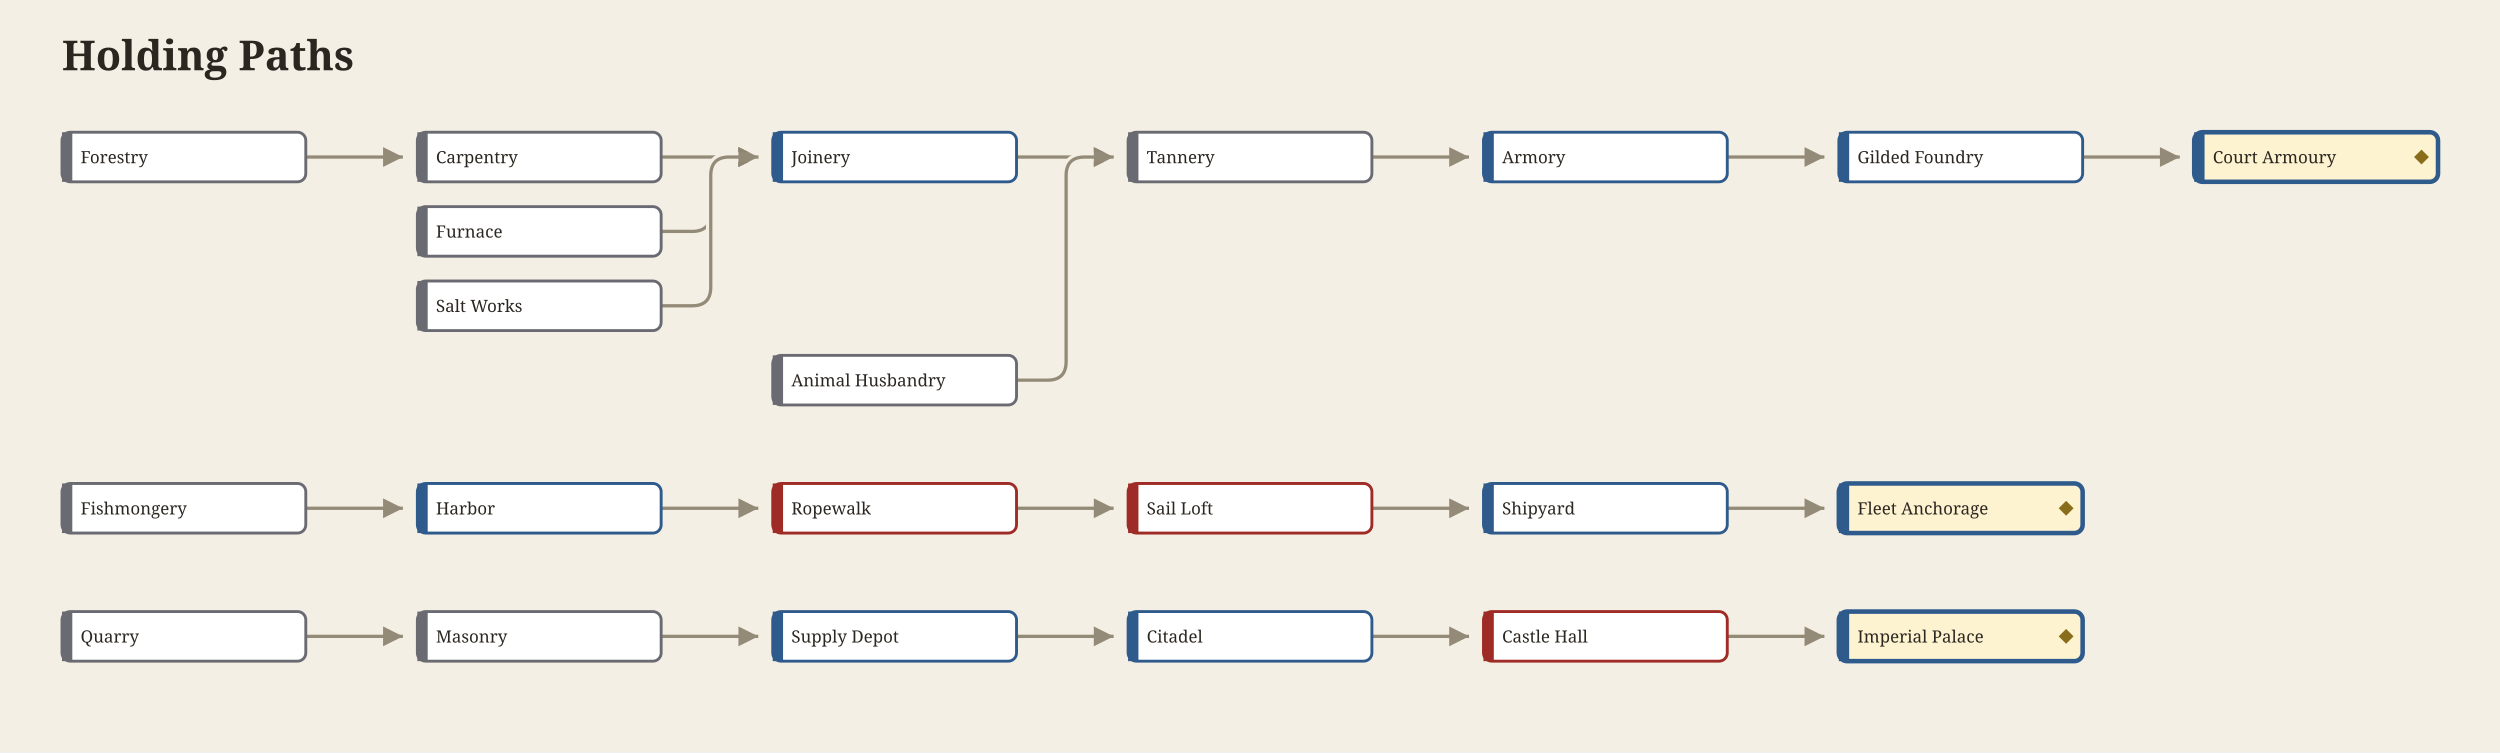
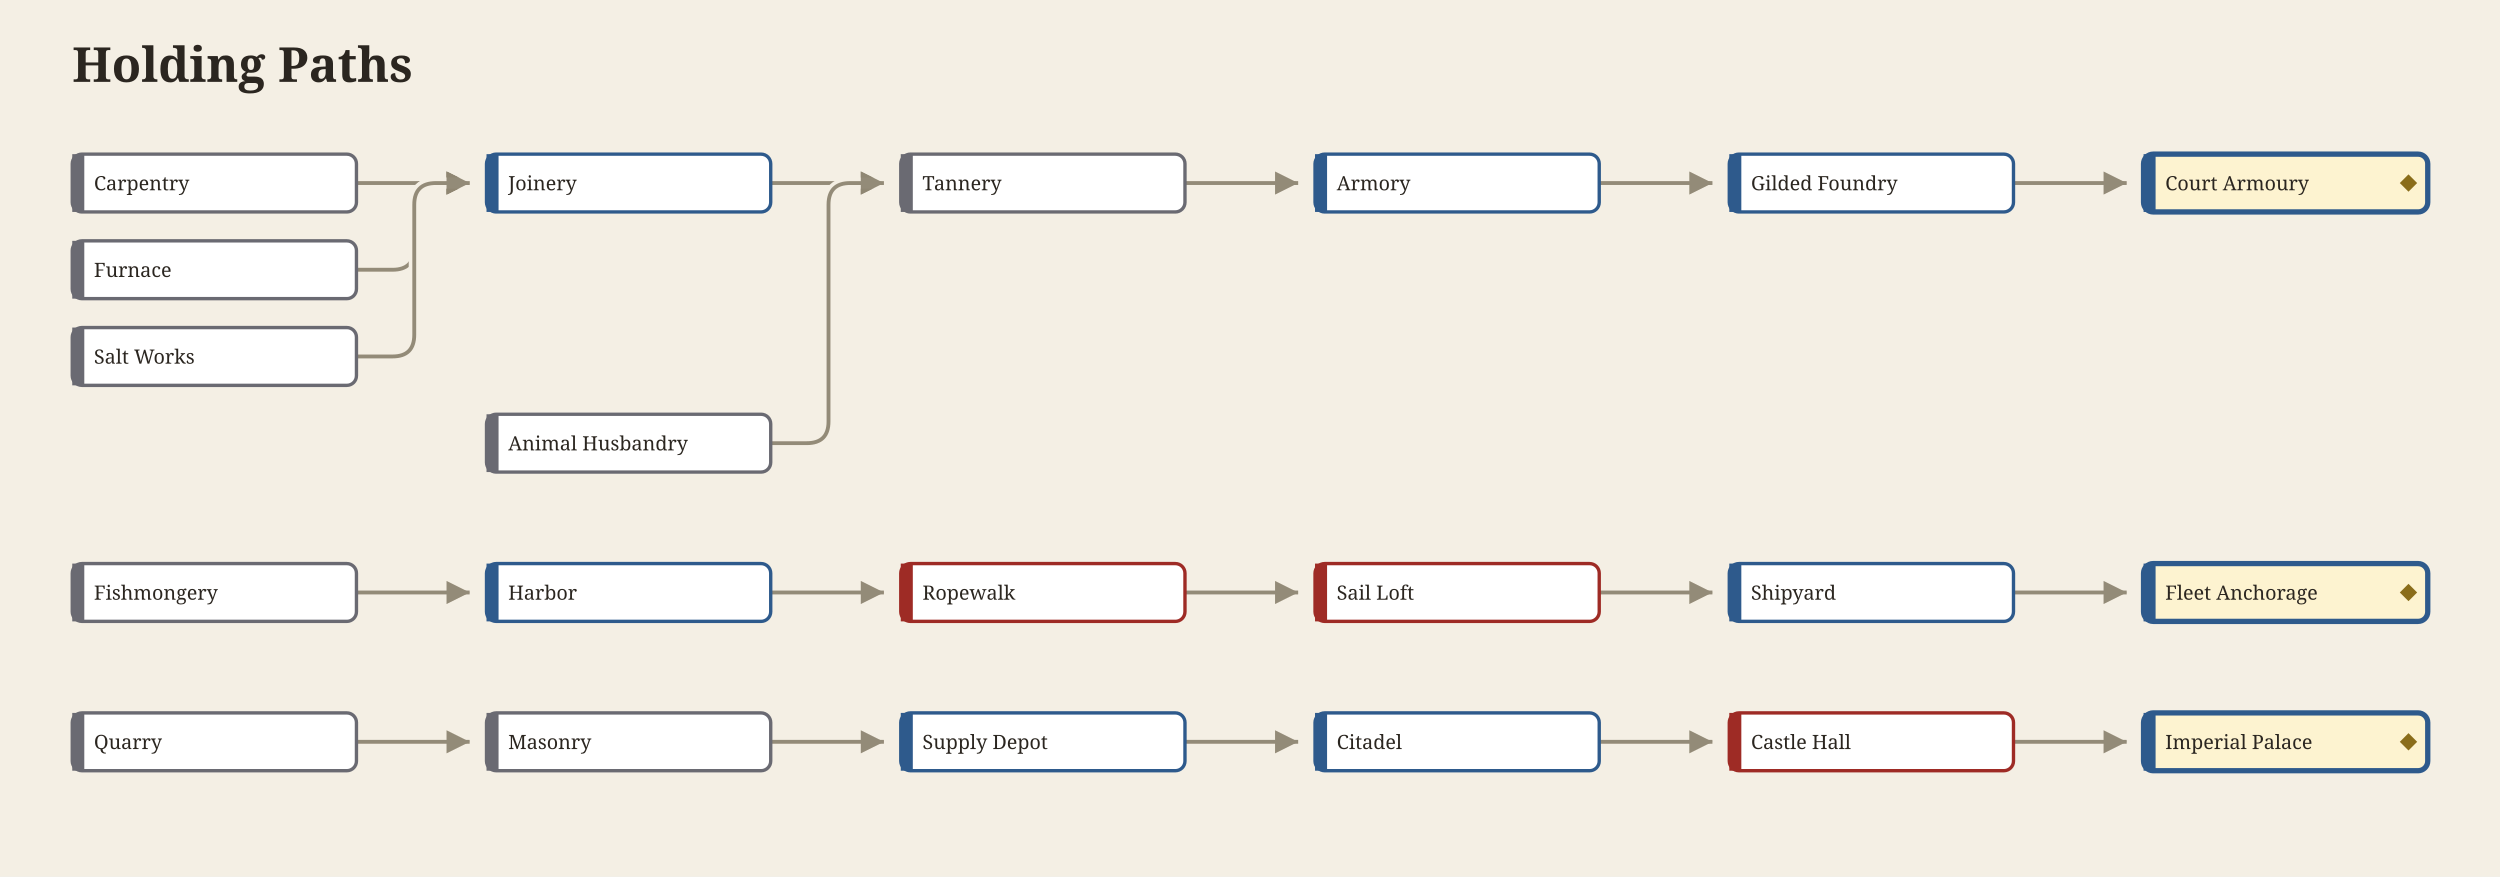
- <svg xmlns="http://www.w3.org/2000/svg" width="1210" height="364" viewBox="0 0 1210 364" font-family="Georgia, serif">
-   <rect width="1210" height="364" fill="#f4efe4" />
+ <svg xmlns="http://www.w3.org/2000/svg" width="1038" height="364" viewBox="0 0 1038 364" font-family="Georgia, serif">
+   <rect width="1038" height="364" fill="#f4efe4" />
  <defs>
    <marker id="arw-2E5A8C" markerWidth="7" markerHeight="7" refX="6" refY="3" orient="auto">
      <path d="M0,0 L6,3 L0,6 Z" fill="#2E5A8C" />
    </marker>
    <marker id="arw-9E2B25" markerWidth="7" markerHeight="7" refX="6" refY="3" orient="auto">
      <path d="M0,0 L6,3 L0,6 Z" fill="#9E2B25" />
    </marker>
    <marker id="arw-1c9c8c" markerWidth="7" markerHeight="7" refX="6" refY="3" orient="auto">
      <path d="M0,0 L6,3 L0,6 Z" fill="#1c9c8c" />
    </marker>
    <marker id="arw-C6A024" markerWidth="7" markerHeight="7" refX="6" refY="3" orient="auto">
      <path d="M0,0 L6,3 L0,6 Z" fill="#C6A024" />
    </marker>
    <marker id="arw-6A3D8F" markerWidth="7" markerHeight="7" refX="6" refY="3" orient="auto">
      <path d="M0,0 L6,3 L0,6 Z" fill="#6A3D8F" />
    </marker>
    <marker id="arw-CC6A1A" markerWidth="7" markerHeight="7" refX="6" refY="3" orient="auto">
      <path d="M0,0 L6,3 L0,6 Z" fill="#CC6A1A" />
    </marker>
    <marker id="arw-3a7d3a" markerWidth="7" markerHeight="7" refX="6" refY="3" orient="auto">
      <path d="M0,0 L6,3 L0,6 Z" fill="#3a7d3a" />
    </marker>
    <marker id="arw-b5347a" markerWidth="7" markerHeight="7" refX="6" refY="3" orient="auto">
      <path d="M0,0 L6,3 L0,6 Z" fill="#b5347a" />
    </marker>
    <marker id="arw-2b6f9e" markerWidth="7" markerHeight="7" refX="6" refY="3" orient="auto">
      <path d="M0,0 L6,3 L0,6 Z" fill="#2b6f9e" />
    </marker>
    <marker id="arw-8a6d1a" markerWidth="7" markerHeight="7" refX="6" refY="3" orient="auto">
      <path d="M0,0 L6,3 L0,6 Z" fill="#8a6d1a" />
    </marker>
    <marker id="arw-5f5647" markerWidth="7" markerHeight="7" refX="6" refY="3" orient="auto">
      <path d="M0,0 L6,3 L0,6 Z" fill="#5f5647" />
    </marker>
    <marker id="arw-7a2ea0" markerWidth="7" markerHeight="7" refX="6" refY="3" orient="auto">
      <path d="M0,0 L6,3 L0,6 Z" fill="#7a2ea0" />
    </marker>
    <marker id="arw-0f8a7e" markerWidth="7" markerHeight="7" refX="6" refY="3" orient="auto">
      <path d="M0,0 L6,3 L0,6 Z" fill="#0f8a7e" />
    </marker>
    <marker id="arw-a83232" markerWidth="7" markerHeight="7" refX="6" refY="3" orient="auto">
      <path d="M0,0 L6,3 L0,6 Z" fill="#a83232" />
    </marker>
    <marker id="arw-8f8672" markerWidth="7" markerHeight="7" refX="6" refY="3" orient="auto">
      <path d="M0,0 L6,3 L0,6 Z" fill="#8f8672" />
    </marker>
  </defs>
  <text x="30" y="34" font-size="20" font-weight="bold" fill="#2b2620">Holding Paths</text>
  <path d="M148,76 L195,76" fill="none" stroke="#f4efe4" stroke-width="4.6" opacity="1" />
  <path d="M148,76 L195,76" fill="none" stroke="#8f8672" stroke-width="1.6" opacity="0.95" marker-end="url(#arw-8f8672)" />
+   <path d="M148,112 L163,112 Q172,112 172,103 L172,85 Q172,76 181,76 L195,76" fill="none" stroke="#f4efe4" stroke-width="4.6" opacity="1" />
+   <path d="M148,112 L163,112 Q172,112 172,103 L172,85 Q172,76 181,76 L195,76" fill="none" stroke="#8f8672" stroke-width="1.6" opacity="0.95" marker-end="url(#arw-8f8672)" />
+   <path d="M148,148 L163,148 Q172,148 172,139 L172,85 Q172,76 181,76 L195,76" fill="none" stroke="#f4efe4" stroke-width="4.6" opacity="1" />
+   <path d="M148,148 L163,148 Q172,148 172,139 L172,85 Q172,76 181,76 L195,76" fill="none" stroke="#8f8672" stroke-width="1.6" opacity="0.95" marker-end="url(#arw-8f8672)" />
  <path d="M320,76 L367,76" fill="none" stroke="#f4efe4" stroke-width="4.6" opacity="1" />
  <path d="M320,76 L367,76" fill="none" stroke="#8f8672" stroke-width="1.6" opacity="0.95" marker-end="url(#arw-8f8672)" />
-   <path d="M320,112 L335,112 Q344,112 344,103 L344,85 Q344,76 353,76 L367,76" fill="none" stroke="#f4efe4" stroke-width="4.6" opacity="1" />
-   <path d="M320,112 L335,112 Q344,112 344,103 L344,85 Q344,76 353,76 L367,76" fill="none" stroke="#8f8672" stroke-width="1.6" opacity="0.95" marker-end="url(#arw-8f8672)" />
-   <path d="M320,148 L335,148 Q344,148 344,139 L344,85 Q344,76 353,76 L367,76" fill="none" stroke="#f4efe4" stroke-width="4.6" opacity="1" />
-   <path d="M320,148 L335,148 Q344,148 344,139 L344,85 Q344,76 353,76 L367,76" fill="none" stroke="#8f8672" stroke-width="1.6" opacity="0.95" marker-end="url(#arw-8f8672)" />
+   <path d="M320,184 L335,184 Q344,184 344,175 L344,85 Q344,76 353,76 L367,76" fill="none" stroke="#f4efe4" stroke-width="4.6" opacity="1" />
+   <path d="M320,184 L335,184 Q344,184 344,175 L344,85 Q344,76 353,76 L367,76" fill="none" stroke="#8f8672" stroke-width="1.6" opacity="0.95" marker-end="url(#arw-8f8672)" />
  <path d="M492,76 L539,76" fill="none" stroke="#f4efe4" stroke-width="4.6" opacity="1" />
  <path d="M492,76 L539,76" fill="none" stroke="#8f8672" stroke-width="1.6" opacity="0.95" marker-end="url(#arw-8f8672)" />
-   <path d="M492,184 L507,184 Q516,184 516,175 L516,85 Q516,76 525,76 L539,76" fill="none" stroke="#f4efe4" stroke-width="4.6" opacity="1" />
-   <path d="M492,184 L507,184 Q516,184 516,175 L516,85 Q516,76 525,76 L539,76" fill="none" stroke="#8f8672" stroke-width="1.6" opacity="0.95" marker-end="url(#arw-8f8672)" />
  <path d="M664,76 L711,76" fill="none" stroke="#f4efe4" stroke-width="4.6" opacity="1" />
  <path d="M664,76 L711,76" fill="none" stroke="#8f8672" stroke-width="1.6" opacity="0.95" marker-end="url(#arw-8f8672)" />
  <path d="M836,76 L883,76" fill="none" stroke="#f4efe4" stroke-width="4.6" opacity="1" />
  <path d="M836,76 L883,76" fill="none" stroke="#8f8672" stroke-width="1.6" opacity="0.95" marker-end="url(#arw-8f8672)" />
-   <path d="M1008,76 L1055,76" fill="none" stroke="#f4efe4" stroke-width="4.6" opacity="1" />
-   <path d="M1008,76 L1055,76" fill="none" stroke="#8f8672" stroke-width="1.6" opacity="0.95" marker-end="url(#arw-8f8672)" />
  <rect x="30" y="64" width="118" height="24" rx="4" fill="#ffffff" stroke="#6a6a72" stroke-width="1.4" />
  <rect x="30" y="64" width="5" height="24" fill="#6a6a72" />
-   <text x="39" y="79" font-size="8.2" fill="#2b2620">Forestry</text>
-   <rect x="202" y="64" width="118" height="24" rx="4" fill="#ffffff" stroke="#6a6a72" stroke-width="1.4" />
-   <rect x="202" y="64" width="5" height="24" fill="#6a6a72" />
-   <text x="211" y="79" font-size="8.2" fill="#2b2620">Carpentry</text>
-   <rect x="202" y="100" width="118" height="24" rx="4" fill="#ffffff" stroke="#6a6a72" stroke-width="1.4" />
-   <rect x="202" y="100" width="5" height="24" fill="#6a6a72" />
-   <text x="211" y="115" font-size="8.2" fill="#2b2620">Furnace</text>
-   <rect x="202" y="136" width="118" height="24" rx="4" fill="#ffffff" stroke="#6a6a72" stroke-width="1.4" />
-   <rect x="202" y="136" width="5" height="24" fill="#6a6a72" />
-   <text x="211" y="151" font-size="8.2" fill="#2b2620">Salt Works</text>
-   <rect x="374" y="64" width="118" height="24" rx="4" fill="#ffffff" stroke="#2E5A8C" stroke-width="1.4" />
-   <rect x="374" y="64" width="5" height="24" fill="#2E5A8C" />
-   <text x="383" y="79" font-size="8.2" fill="#2b2620">Joinery</text>
-   <rect x="374" y="172" width="118" height="24" rx="4" fill="#ffffff" stroke="#6a6a72" stroke-width="1.4" />
-   <rect x="374" y="172" width="5" height="24" fill="#6a6a72" />
-   <text x="383" y="187" font-size="8.2" fill="#2b2620">Animal Husbandry</text>
-   <rect x="546" y="64" width="118" height="24" rx="4" fill="#ffffff" stroke="#6a6a72" stroke-width="1.4" />
-   <rect x="546" y="64" width="5" height="24" fill="#6a6a72" />
-   <text x="555" y="79" font-size="8.2" fill="#2b2620">Tannery</text>
+   <text x="39" y="79" font-size="8.2" fill="#2b2620">Carpentry</text>
+   <rect x="30" y="100" width="118" height="24" rx="4" fill="#ffffff" stroke="#6a6a72" stroke-width="1.4" />
+   <rect x="30" y="100" width="5" height="24" fill="#6a6a72" />
+   <text x="39" y="115" font-size="8.2" fill="#2b2620">Furnace</text>
+   <rect x="30" y="136" width="118" height="24" rx="4" fill="#ffffff" stroke="#6a6a72" stroke-width="1.4" />
+   <rect x="30" y="136" width="5" height="24" fill="#6a6a72" />
+   <text x="39" y="151" font-size="8.2" fill="#2b2620">Salt Works</text>
+   <rect x="202" y="64" width="118" height="24" rx="4" fill="#ffffff" stroke="#2E5A8C" stroke-width="1.4" />
+   <rect x="202" y="64" width="5" height="24" fill="#2E5A8C" />
+   <text x="211" y="79" font-size="8.2" fill="#2b2620">Joinery</text>
+   <rect x="202" y="172" width="118" height="24" rx="4" fill="#ffffff" stroke="#6a6a72" stroke-width="1.4" />
+   <rect x="202" y="172" width="5" height="24" fill="#6a6a72" />
+   <text x="211" y="187" font-size="8.2" fill="#2b2620">Animal Husbandry</text>
+   <rect x="374" y="64" width="118" height="24" rx="4" fill="#ffffff" stroke="#6a6a72" stroke-width="1.4" />
+   <rect x="374" y="64" width="5" height="24" fill="#6a6a72" />
+   <text x="383" y="79" font-size="8.2" fill="#2b2620">Tannery</text>
+   <rect x="546" y="64" width="118" height="24" rx="4" fill="#ffffff" stroke="#2E5A8C" stroke-width="1.4" />
+   <rect x="546" y="64" width="5" height="24" fill="#2E5A8C" />
+   <text x="555" y="79" font-size="8.2" fill="#2b2620">Armory</text>
  <rect x="718" y="64" width="118" height="24" rx="4" fill="#ffffff" stroke="#2E5A8C" stroke-width="1.4" />
  <rect x="718" y="64" width="5" height="24" fill="#2E5A8C" />
-   <text x="727" y="79" font-size="8.2" fill="#2b2620">Armory</text>
-   <rect x="890" y="64" width="118" height="24" rx="4" fill="#ffffff" stroke="#2E5A8C" stroke-width="1.4" />
+   <text x="727" y="79" font-size="8.2" fill="#2b2620">Gilded Foundry</text>
+   <rect x="890" y="64" width="118" height="24" rx="4" fill="#fdf3d0" stroke="#2E5A8C" stroke-width="2.2" />
  <rect x="890" y="64" width="5" height="24" fill="#2E5A8C" />
-   <text x="899" y="79" font-size="8.2" fill="#2b2620">Gilded Foundry</text>
-   <rect x="1062" y="64" width="118" height="24" rx="4" fill="#fdf3d0" stroke="#2E5A8C" stroke-width="2.2" />
-   <rect x="1062" y="64" width="5" height="24" fill="#2E5A8C" />
-   <text x="1071" y="79" font-size="8.2" fill="#2b2620">Court Armoury</text>
-   <polygon points="1172.0,72.4 1175.6,76.0 1172.0,79.6 1168.4,76.0" fill="#8a6d1a" />
+   <text x="899" y="79" font-size="8.2" fill="#2b2620">Court Armoury</text>
+   <polygon points="1000.0,72.4 1003.6,76.0 1000.0,79.6 996.4,76.0" fill="#8a6d1a" />
  <path d="M148,246 L195,246" fill="none" stroke="#f4efe4" stroke-width="4.6" opacity="1" />
  <path d="M148,246 L195,246" fill="none" stroke="#8f8672" stroke-width="1.6" opacity="0.95" marker-end="url(#arw-8f8672)" />
  <path d="M320,246 L367,246" fill="none" stroke="#f4efe4" stroke-width="4.6" opacity="1" />
  <path d="M320,246 L367,246" fill="none" stroke="#8f8672" stroke-width="1.6" opacity="0.95" marker-end="url(#arw-8f8672)" />
  <path d="M492,246 L539,246" fill="none" stroke="#f4efe4" stroke-width="4.6" opacity="1" />
  <path d="M492,246 L539,246" fill="none" stroke="#8f8672" stroke-width="1.6" opacity="0.95" marker-end="url(#arw-8f8672)" />
  <path d="M664,246 L711,246" fill="none" stroke="#f4efe4" stroke-width="4.6" opacity="1" />
  <path d="M664,246 L711,246" fill="none" stroke="#8f8672" stroke-width="1.6" opacity="0.95" marker-end="url(#arw-8f8672)" />
  <path d="M836,246 L883,246" fill="none" stroke="#f4efe4" stroke-width="4.6" opacity="1" />
  <path d="M836,246 L883,246" fill="none" stroke="#8f8672" stroke-width="1.6" opacity="0.95" marker-end="url(#arw-8f8672)" />
  <rect x="30" y="234" width="118" height="24" rx="4" fill="#ffffff" stroke="#6a6a72" stroke-width="1.4" />
  <rect x="30" y="234" width="5" height="24" fill="#6a6a72" />
  <text x="39" y="249" font-size="8.2" fill="#2b2620">Fishmongery</text>
  <rect x="202" y="234" width="118" height="24" rx="4" fill="#ffffff" stroke="#2E5A8C" stroke-width="1.4" />
  <rect x="202" y="234" width="5" height="24" fill="#2E5A8C" />
  <text x="211" y="249" font-size="8.2" fill="#2b2620">Harbor</text>
  <rect x="374" y="234" width="118" height="24" rx="4" fill="#ffffff" stroke="#9E2B25" stroke-width="1.4" />
  <rect x="374" y="234" width="5" height="24" fill="#9E2B25" />
  <text x="383" y="249" font-size="8.2" fill="#2b2620">Ropewalk</text>
  <rect x="546" y="234" width="118" height="24" rx="4" fill="#ffffff" stroke="#9E2B25" stroke-width="1.4" />
  <rect x="546" y="234" width="5" height="24" fill="#9E2B25" />
  <text x="555" y="249" font-size="8.2" fill="#2b2620">Sail Loft</text>
  <rect x="718" y="234" width="118" height="24" rx="4" fill="#ffffff" stroke="#2E5A8C" stroke-width="1.4" />
  <rect x="718" y="234" width="5" height="24" fill="#2E5A8C" />
  <text x="727" y="249" font-size="8.2" fill="#2b2620">Shipyard</text>
  <rect x="890" y="234" width="118" height="24" rx="4" fill="#fdf3d0" stroke="#2E5A8C" stroke-width="2.2" />
  <rect x="890" y="234" width="5" height="24" fill="#2E5A8C" />
  <text x="899" y="249" font-size="8.2" fill="#2b2620">Fleet Anchorage</text>
  <polygon points="1000.0,242.4 1003.6,246.0 1000.0,249.6 996.4,246.0" fill="#8a6d1a" />
  <path d="M148,308 L195,308" fill="none" stroke="#f4efe4" stroke-width="4.6" opacity="1" />
  <path d="M148,308 L195,308" fill="none" stroke="#8f8672" stroke-width="1.6" opacity="0.95" marker-end="url(#arw-8f8672)" />
  <path d="M320,308 L367,308" fill="none" stroke="#f4efe4" stroke-width="4.6" opacity="1" />
  <path d="M320,308 L367,308" fill="none" stroke="#8f8672" stroke-width="1.6" opacity="0.95" marker-end="url(#arw-8f8672)" />
  <path d="M492,308 L539,308" fill="none" stroke="#f4efe4" stroke-width="4.6" opacity="1" />
  <path d="M492,308 L539,308" fill="none" stroke="#8f8672" stroke-width="1.6" opacity="0.95" marker-end="url(#arw-8f8672)" />
  <path d="M664,308 L711,308" fill="none" stroke="#f4efe4" stroke-width="4.6" opacity="1" />
  <path d="M664,308 L711,308" fill="none" stroke="#8f8672" stroke-width="1.6" opacity="0.95" marker-end="url(#arw-8f8672)" />
  <path d="M836,308 L883,308" fill="none" stroke="#f4efe4" stroke-width="4.6" opacity="1" />
  <path d="M836,308 L883,308" fill="none" stroke="#8f8672" stroke-width="1.6" opacity="0.95" marker-end="url(#arw-8f8672)" />
  <rect x="30" y="296" width="118" height="24" rx="4" fill="#ffffff" stroke="#6a6a72" stroke-width="1.4" />
  <rect x="30" y="296" width="5" height="24" fill="#6a6a72" />
  <text x="39" y="311" font-size="8.2" fill="#2b2620">Quarry</text>
  <rect x="202" y="296" width="118" height="24" rx="4" fill="#ffffff" stroke="#6a6a72" stroke-width="1.4" />
  <rect x="202" y="296" width="5" height="24" fill="#6a6a72" />
  <text x="211" y="311" font-size="8.2" fill="#2b2620">Masonry</text>
  <rect x="374" y="296" width="118" height="24" rx="4" fill="#ffffff" stroke="#2E5A8C" stroke-width="1.4" />
  <rect x="374" y="296" width="5" height="24" fill="#2E5A8C" />
  <text x="383" y="311" font-size="8.2" fill="#2b2620">Supply Depot</text>
  <rect x="546" y="296" width="118" height="24" rx="4" fill="#ffffff" stroke="#2E5A8C" stroke-width="1.4" />
  <rect x="546" y="296" width="5" height="24" fill="#2E5A8C" />
  <text x="555" y="311" font-size="8.2" fill="#2b2620">Citadel</text>
  <rect x="718" y="296" width="118" height="24" rx="4" fill="#ffffff" stroke="#9E2B25" stroke-width="1.4" />
  <rect x="718" y="296" width="5" height="24" fill="#9E2B25" />
  <text x="727" y="311" font-size="8.2" fill="#2b2620">Castle Hall</text>
  <rect x="890" y="296" width="118" height="24" rx="4" fill="#fdf3d0" stroke="#2E5A8C" stroke-width="2.2" />
  <rect x="890" y="296" width="5" height="24" fill="#2E5A8C" />
  <text x="899" y="311" font-size="8.2" fill="#2b2620">Imperial Palace</text>
  <polygon points="1000.0,304.4 1003.6,308.0 1000.0,311.6 996.4,308.0" fill="#8a6d1a" />
</svg>
